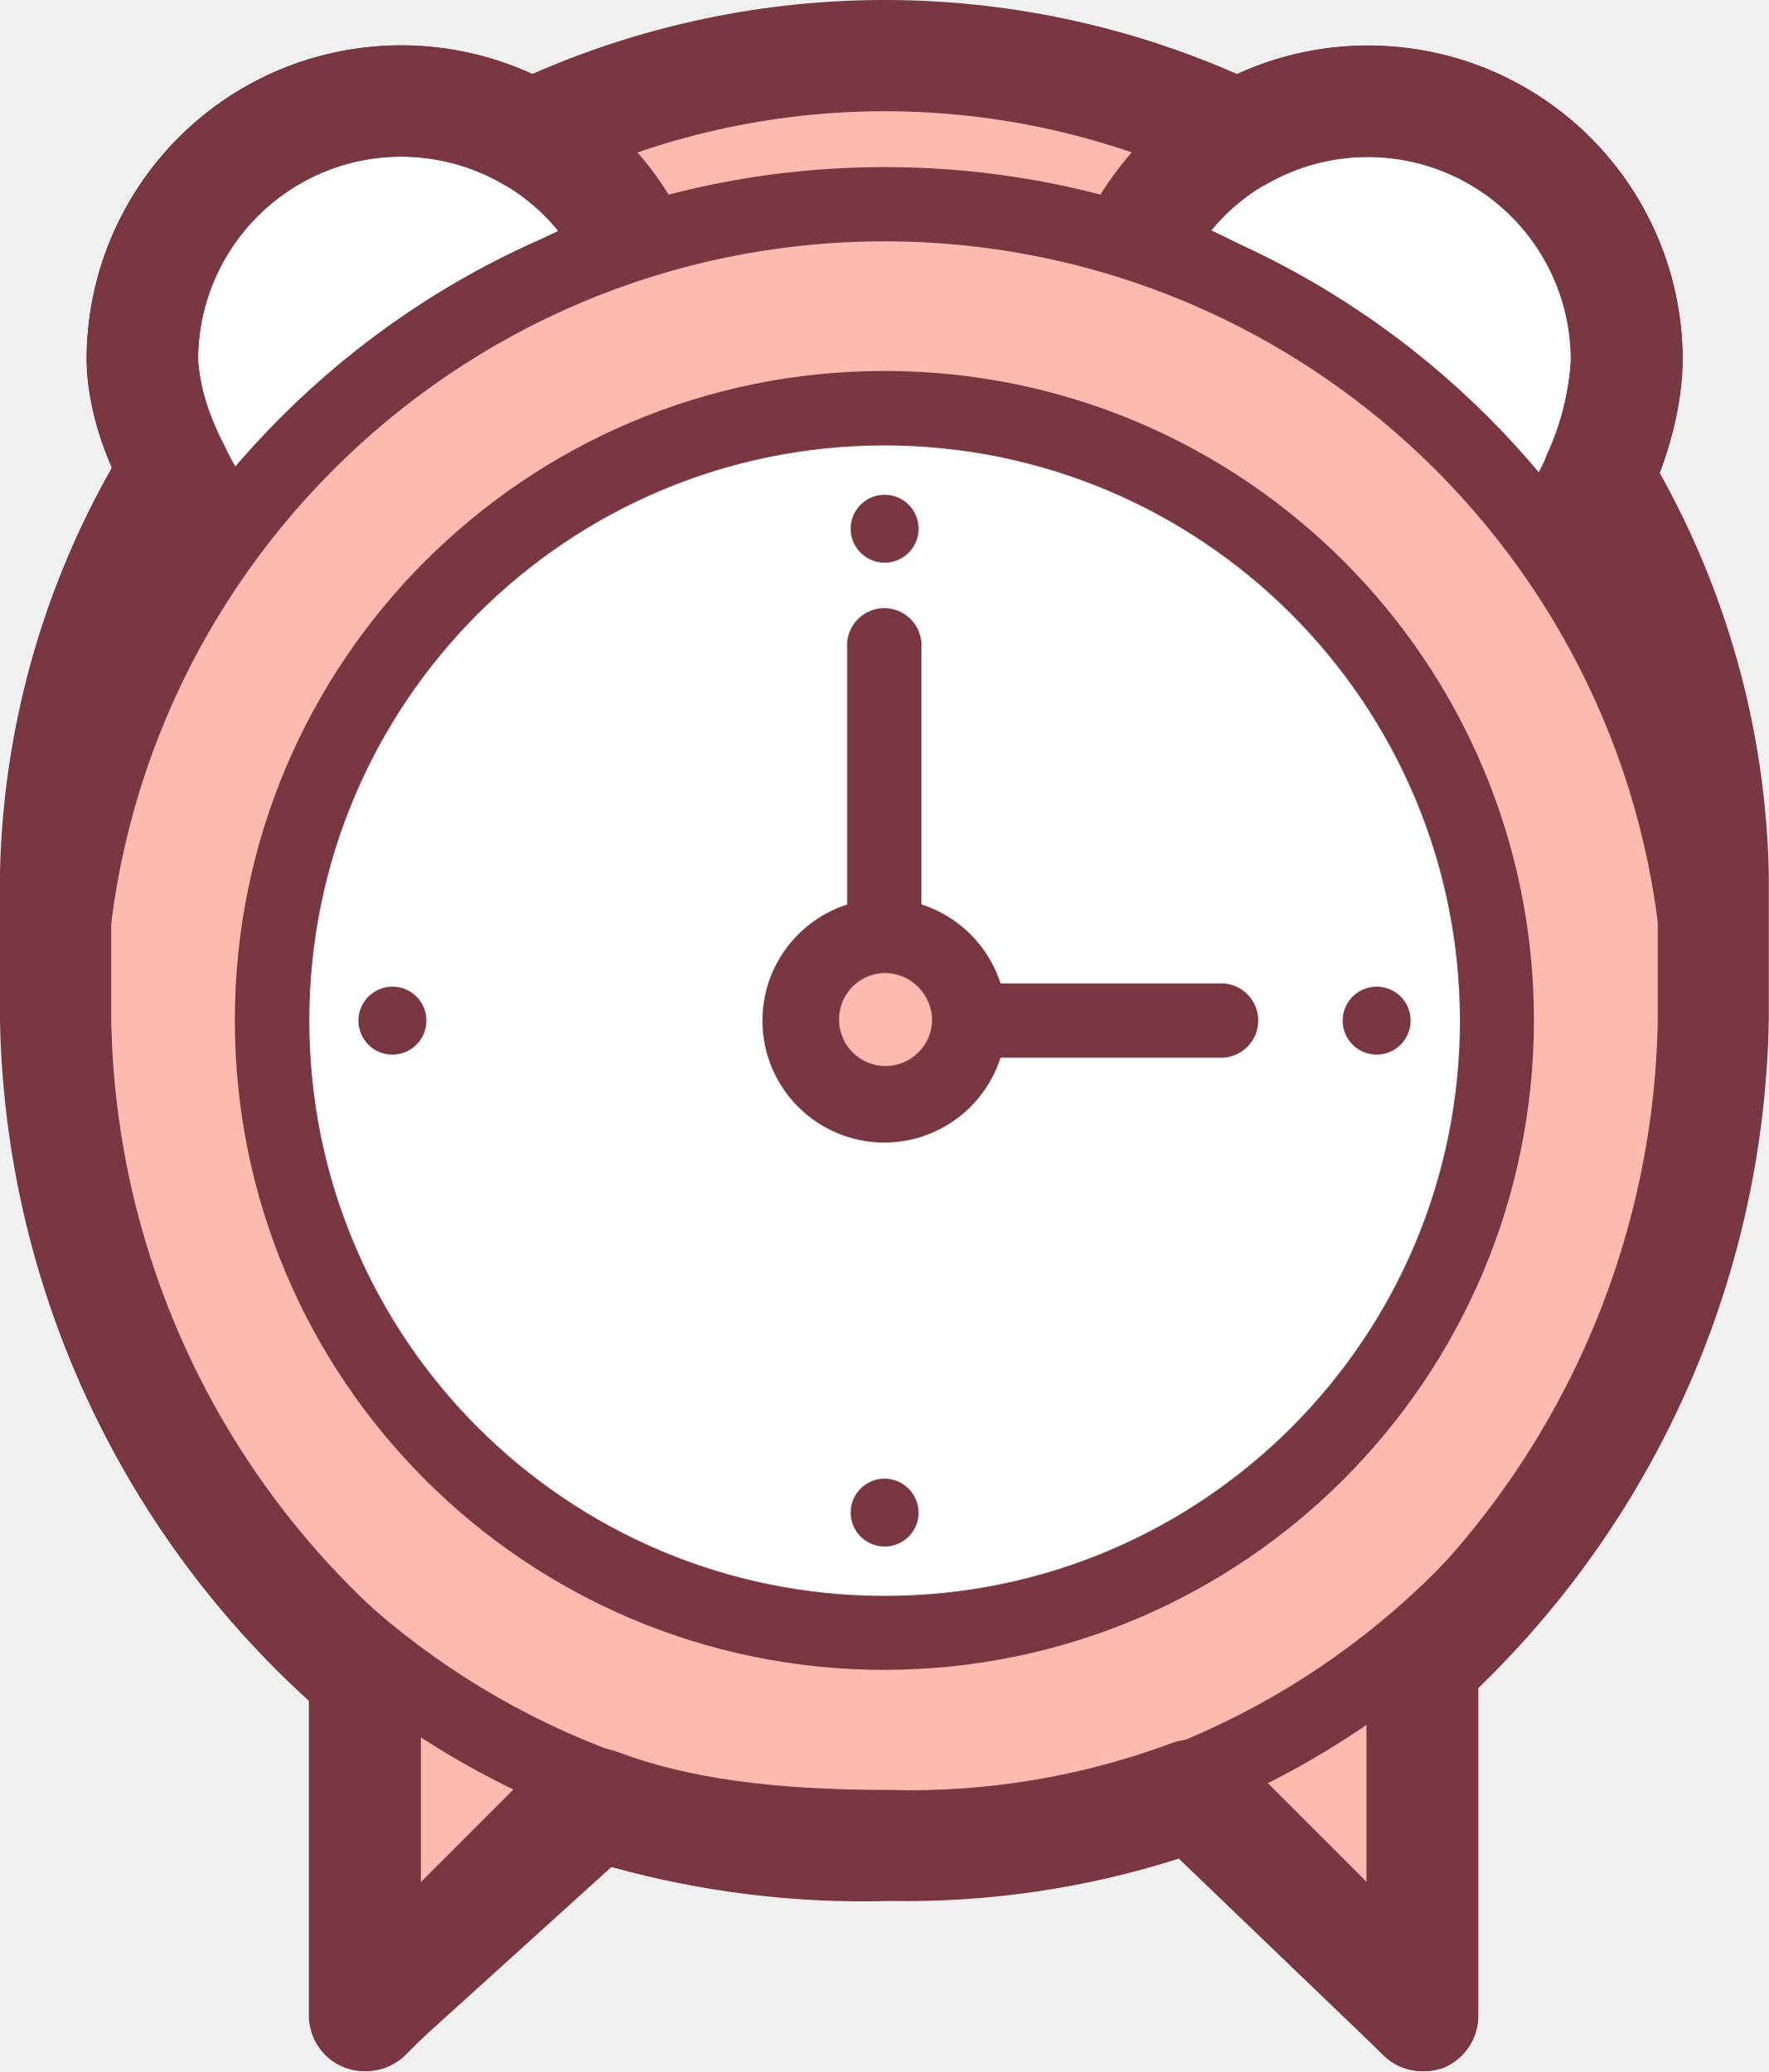
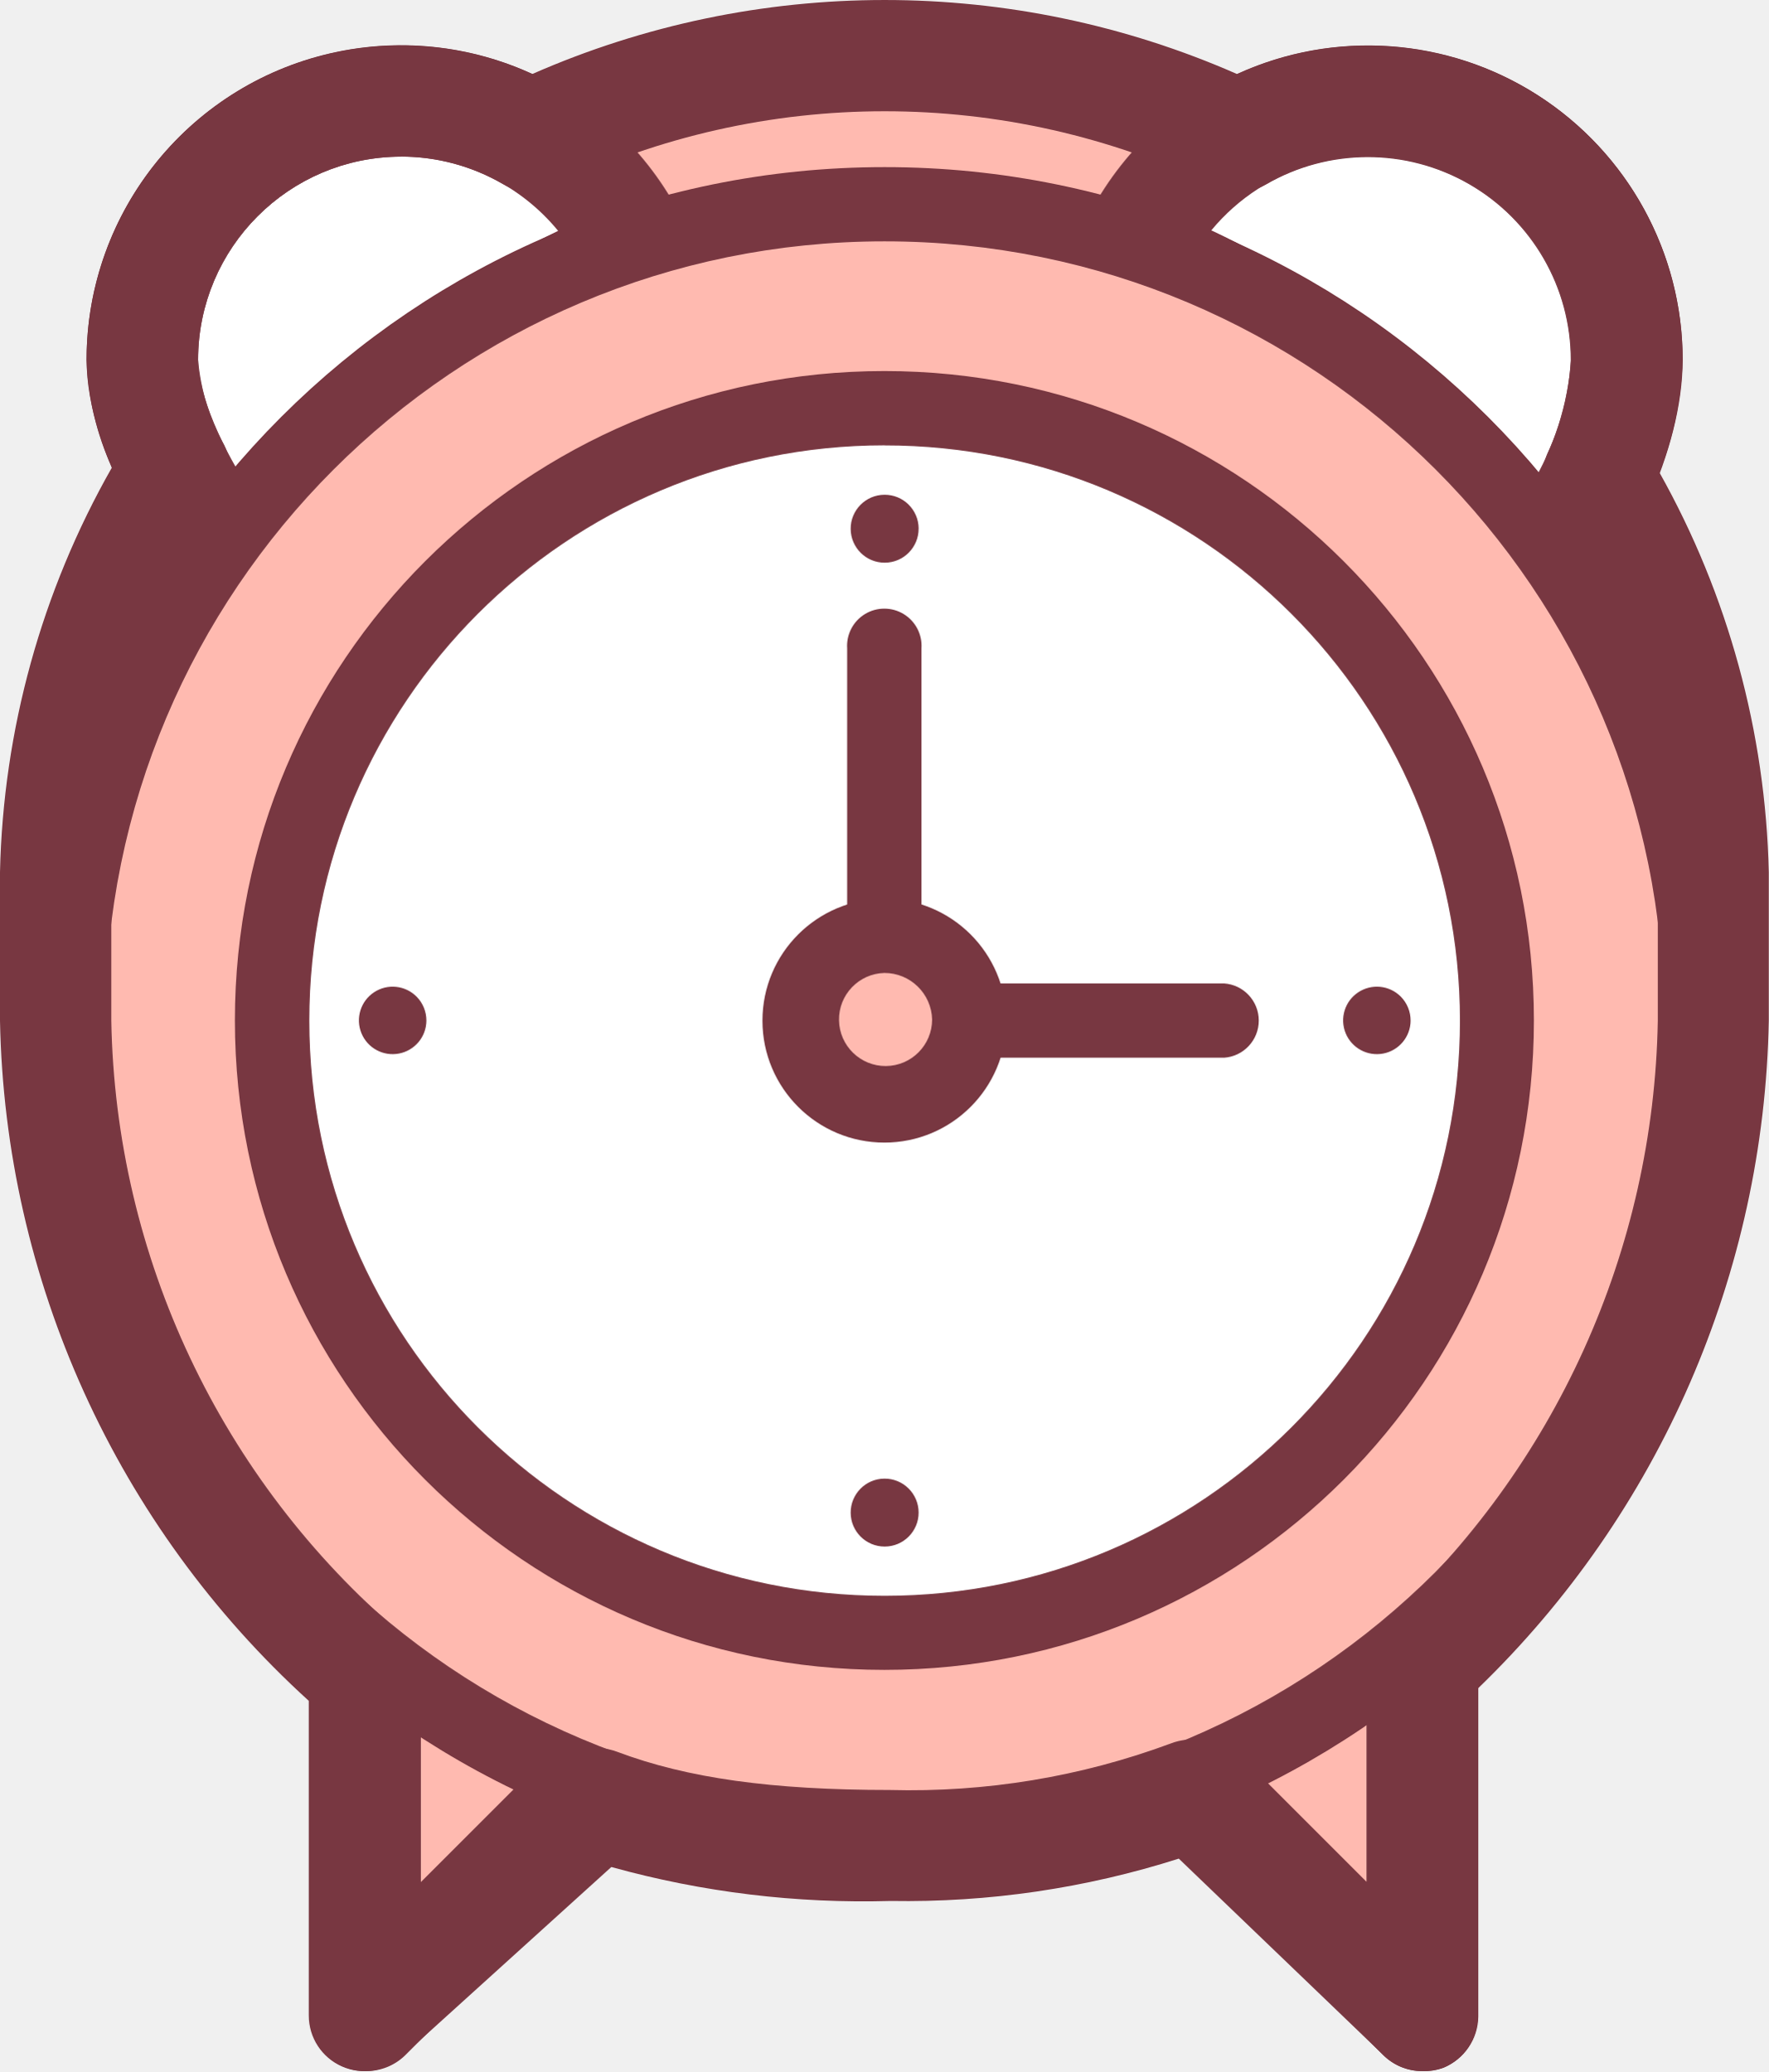
- <svg xmlns="http://www.w3.org/2000/svg" fill="none" version="1.1" width="128.537" height="150.53" viewBox="0 0 128.537 150.53">
-   <g style="mix-blend-mode:passthrough">
-     <g>
-       <path d="M4.956,63.389C4.956,96.156,31.519,122.719,64.286,122.719C97.053,122.719,123.616,96.156,123.616,63.389C123.616,30.622,97.053,4.059,64.286,4.059C31.519,4.059,4.956,30.622,4.956,63.389C4.956,63.389,4.956,63.389,4.956,63.389Z" fill="#FFBAB0" fill-opacity="1" />
-     </g>
-     <g>
-       <path d="M64.269,125.425C30.009,125.416,2.243,97.637,2.249,63.378C2.249,29.13,30.021,1.356,64.28,1.353C98.545,1.353,126.318,29.124,126.321,63.384C126.287,97.639,98.524,125.397,64.269,125.425C64.269,125.425,64.269,125.425,64.269,125.425ZM64.269,6.765C32.987,6.775,7.635,32.141,7.645,63.423C7.654,94.705,33.021,120.057,64.303,120.047C95.585,120.038,120.936,94.671,120.926,63.389C120.889,32.119,95.539,6.784,64.269,6.765C64.269,6.765,64.269,6.765,64.269,6.765Z" fill="#783741" fill-opacity="1" />
-     </g>
-     <g>
-       <path d="M46.443,18.756C42.938,10.532,34.128,5.911,25.369,7.704C16.611,9.497,10.325,17.207,10.334,26.147C10.334,31.34,14.866,38.832,18.266,42.231C26.299,32.794,34.418,22.765,46.443,18.756C46.443,18.756,46.443,18.756,46.443,18.756Z" fill="#FFFFFF" fill-opacity="1" />
-     </g>
-     <g>
-       <path d="M18.266,46.274C17.193,46.279,16.162,45.853,15.408,45.09C11.619,41.301,6.292,32.929,6.292,26.147C6.289,15.296,13.919,5.939,24.548,3.758C35.178,1.577,45.876,7.174,50.146,17.15C50.593,18.186,50.586,19.363,50.126,20.394C49.667,21.425,48.797,22.217,47.728,22.579C37.31,26.063,29.75,34.976,22.359,43.567C22.359,43.567,21.276,44.853,21.276,44.853C20.542,45.714,19.481,46.228,18.35,46.273C18.35,46.273,18.266,46.274,18.266,46.274C18.266,46.274,18.266,46.274,18.266,46.274ZM29.141,11.382C20.997,11.401,14.402,18.003,14.393,26.147C14.393,28.718,16.186,32.693,18.333,35.889C24.726,28.447,31.475,21.124,40.557,16.778C37.753,13.359,33.563,11.379,29.141,11.382C29.141,11.382,29.141,11.382,29.141,11.382Z" fill="#783741" fill-opacity="1" />
-     </g>
-     <g>
-       <path d="M82.129,18.756C85.646,10.554,94.443,5.953,103.187,7.744C111.93,9.534,118.211,17.223,118.221,26.147C117.792,31.98,115.408,37.498,111.455,41.809C103.439,32.371,94.154,22.765,82.129,18.756C82.129,18.756,82.129,18.756,82.129,18.756Z" fill="#FFFFFF" fill-opacity="1" />
-     </g>
-     <g>
-       <path d="M111.489,45.851C111.489,45.851,111.32,45.851,111.32,45.851C110.195,45.803,109.14,45.288,108.411,44.43C100.58,35.263,91.836,26.266,80.843,22.579C79.771,22.221,78.897,21.43,78.434,20.399C77.971,19.367,77.962,18.189,78.408,17.15C82.692,7.188,93.385,1.606,104.007,3.784C114.63,5.963,122.262,15.303,122.279,26.147C122.279,32.777,118.237,40.76,114.347,44.751C113.576,45.479,112.549,45.873,111.489,45.851C111.489,45.851,111.489,45.851,111.489,45.851ZM88.031,16.744C97.113,20.955,104.572,27.923,111.235,35.348C112.931,32.551,113.94,29.392,114.178,26.13C114.171,19.906,110.261,14.355,104.402,12.252C98.544,10.149,91.996,11.945,88.031,16.744C88.031,16.744,88.031,16.744,88.031,16.744Z" fill="#783741" fill-opacity="1" />
-     </g>
-     <g>
-       <path d="M48.963,124.14C48.963,124.14,26.553,146.55,26.553,146.55C26.553,146.55,26.519,110.593,26.519,110.593C26.519,110.593,48.963,124.14,48.963,124.14C48.963,124.14,48.963,124.14,48.963,124.14Z" fill="#FFBAB0" fill-opacity="1" />
-     </g>
-     <g>
-       <path d="M26.553,150.524C24.321,150.524,22.511,148.714,22.511,146.482C22.511,146.482,22.511,110.525,22.511,110.525C22.537,109.079,23.334,107.756,24.602,107.058C25.869,106.359,27.413,106.392,28.65,107.143C28.65,107.143,51.094,120.673,51.094,120.673C52.149,121.325,52.852,122.419,53.005,123.65C53.168,124.895,52.743,126.145,51.855,127.032C51.855,127.032,29.411,149.408,29.411,149.408C28.643,150.143,27.616,150.544,26.553,150.524C26.553,150.524,26.553,150.524,26.553,150.524ZM30.578,117.696C30.578,117.696,30.578,136.791,30.578,136.791C30.578,136.791,42.417,124.952,42.417,124.952C42.417,124.952,30.578,117.696,30.578,117.696C30.578,117.696,30.578,117.696,30.578,117.696Z" fill="#783741" fill-opacity="1" />
-     </g>
-     <g>
-       <path d="M80.962,124.14C80.962,124.14,103.354,146.55,103.354,146.55C103.354,146.55,103.388,110.593,103.388,110.593C103.388,110.593,80.962,124.14,80.962,124.14C80.962,124.14,80.962,124.14,80.962,124.14Z" fill="#FFBAB0" fill-opacity="1" />
-     </g>
-     <g>
-       <path d="M103.354,150.524C102.282,150.526,101.253,150.1,100.496,149.34C100.496,149.34,78.103,126.998,78.103,126.998C77.221,126.121,76.793,124.886,76.941,123.65C77.09,122.415,77.799,121.317,78.864,120.673C78.864,120.673,101.308,107.143,101.308,107.143C102.542,106.389,104.086,106.356,105.352,107.055C106.618,107.754,107.411,109.079,107.43,110.525C107.43,110.525,107.43,146.55,107.43,146.55C107.414,148.203,106.398,149.681,104.86,150.287C104.377,150.458,103.866,150.538,103.354,150.524C103.354,150.524,103.354,150.524,103.354,150.524ZM87.473,124.935C87.473,124.935,99.312,136.774,99.312,136.774C99.312,136.774,99.312,117.764,99.312,117.764C99.312,117.764,87.473,124.935,87.473,124.935C87.473,124.935,87.473,124.935,87.473,124.935Z" fill="#783741" fill-opacity="1" />
-     </g>
-     <g>
-       <path d="M4.956,74.18C4.956,106.947,31.519,133.51,64.286,133.51C97.053,133.51,123.616,106.947,123.616,74.18C123.616,41.413,97.053,14.85,64.286,14.85C31.519,14.85,4.956,41.413,4.956,74.18C4.956,74.18,4.956,74.18,4.956,74.18Z" fill="#FFBAB0" fill-opacity="1" />
-     </g>
-     <g>
-       <path d="M64.269,136.215C30.009,136.206,2.243,108.428,2.249,74.168C2.249,39.92,30.021,12.147,64.28,12.143C98.545,12.143,126.318,39.915,126.321,74.174C126.287,108.429,98.524,136.187,64.269,136.215C64.269,136.215,64.269,136.215,64.269,136.215ZM64.269,17.539C32.989,17.548,7.638,42.911,7.645,74.191C7.645,105.459,33,130.817,64.28,130.82C95.565,130.82,120.923,105.465,120.926,74.185C120.901,42.906,95.548,17.557,64.269,17.539C64.269,17.539,64.269,17.539,64.269,17.539Z" fill="#783741" fill-opacity="1" />
-     </g>
-     <g>
-       <path d="M103.354,150.524C102.312,150.525,101.31,150.119,100.564,149.391C100.564,149.391,85.663,135.083,85.663,135.083C78.898,137.241,71.826,138.281,64.725,138.161C57.875,138.36,51.033,137.527,44.43,135.692C44.43,135.692,29.209,149.476,29.209,149.476C28.024,150.555,26.315,150.833,24.85,150.185C23.385,149.536,22.441,148.084,22.443,146.482C22.443,146.482,22.443,123.616,22.443,123.616C8.479,110.927,0.36,93.044,0,74.18C0,74.18,0,63.389,0,63.389C0.23,53.062,3.025,42.955,8.135,33.978C7.011,31.515,6.384,28.853,6.292,26.147C6.299,18.365,10.263,11.12,16.814,6.919C23.366,2.718,31.604,2.138,38.68,5.378C54.997,-1.793,73.574,-1.793,89.891,5.378C96.967,2.138,105.205,2.718,111.757,6.919C118.308,11.12,122.273,18.365,122.28,26.147C122.195,28.953,121.622,31.723,120.588,34.333C125.575,43.223,128.304,53.2,128.537,63.389C128.537,63.389,128.537,74.18,128.537,74.18C128.201,92.522,120.597,109.98,107.396,122.719C107.396,122.719,107.396,146.55,107.396,146.55C107.386,148.17,106.417,149.631,104.927,150.27C104.425,150.46,103.89,150.546,103.354,150.524C103.354,150.524,103.354,150.524,103.354,150.524ZM29.141,11.382C20.997,11.401,14.402,18.003,14.393,26.147C14.579,28.322,15.225,30.431,16.287,32.337C16.881,33.539,16.843,34.957,16.186,36.126C10.807,45.665,8.084,54.747,8.084,63.389C8.084,63.389,8.084,74.18,8.084,74.18C8.392,91.344,16.046,107.553,29.107,118.694C30.014,119.462,30.544,120.584,30.561,121.772C30.561,121.772,30.561,137.366,30.561,137.366C30.561,137.366,40.709,128.115,40.709,128.115C41.828,127.085,43.432,126.778,44.853,127.32C49.926,129.231,56.066,130.093,64.657,130.093C71.621,130.283,78.557,129.135,85.088,126.711C86.563,126.134,88.238,126.464,89.384,127.557C89.384,127.557,99.329,136.994,99.329,136.994C99.329,136.994,99.329,120.927,99.329,120.927C99.33,119.763,99.829,118.655,100.699,117.882C113.026,106.659,120.179,90.848,120.47,74.18C120.47,74.18,120.47,63.389,120.47,63.389C120.47,54.933,117.832,45.901,112.622,36.549C112.012,35.439,111.949,34.108,112.453,32.946C113.451,30.822,114.025,28.525,114.145,26.181C114.151,20.902,111.335,16.023,106.761,13.387C102.187,10.751,96.553,10.76,91.989,13.412C90.832,14.063,89.43,14.107,88.234,13.53C73.094,6.268,55.477,6.268,40.337,13.53C39.129,14.118,37.706,14.061,36.549,13.378C34.298,12.072,31.743,11.384,29.141,11.382C29.141,11.382,29.141,11.382,29.141,11.382Z" fill="#783741" fill-opacity="1" />
-     </g>
-     <g>
-       <path d="M19.788,74.18C19.788,98.755,39.71,118.677,64.286,118.677C88.861,118.677,108.783,98.755,108.783,74.18C108.783,49.604,88.861,29.682,64.286,29.682C39.71,29.682,19.788,49.604,19.788,74.18C19.788,74.18,19.788,74.18,19.788,74.18Z" fill="#FFFFFF" fill-opacity="1" />
-     </g>
-     <g>
-       <path d="M64.269,121.366C38.197,121.366,17.062,100.229,17.065,74.157C17.065,48.091,38.202,26.956,64.274,26.959C90.341,26.959,111.475,48.096,111.472,74.168C111.441,100.224,90.325,121.338,64.269,121.366C64.269,121.366,64.269,121.366,64.269,121.366ZM64.269,32.371C41.181,32.381,22.471,51.103,22.477,74.191C22.483,97.279,41.203,115.991,64.291,115.988C87.374,115.988,106.091,97.273,106.094,74.185C106.069,51.098,87.356,32.39,64.269,32.371C64.269,32.371,64.269,32.371,64.269,32.371Z" fill="#783741" fill-opacity="1" />
-     </g>
-     <g>
-       <path d="M88.944,76.869C88.944,76.869,64.269,76.869,64.269,76.869C62.781,76.869,61.572,75.668,61.563,74.18C61.563,74.18,61.563,47.119,61.563,47.119C61.482,46.104,61.978,45.13,62.846,44.598C63.714,44.066,64.807,44.066,65.674,44.598C66.542,45.13,67.038,46.104,66.958,47.119C66.958,47.119,66.958,71.474,66.958,71.474C66.958,71.474,88.944,71.474,88.944,71.474C90.352,71.585,91.437,72.76,91.437,74.171C91.437,75.583,90.352,76.757,88.944,76.869C88.944,76.869,88.944,76.869,88.944,76.869Z" fill="#783741" fill-opacity="1" />
-     </g>
-     <g>
-       <path d="M58.112,74.18C58.112,77.589,60.876,80.353,64.286,80.353C67.695,80.353,70.459,77.589,70.459,74.18C70.459,70.77,67.695,68.006,64.286,68.006C60.876,68.006,58.112,70.77,58.112,74.18C58.112,74.18,58.112,74.18,58.112,74.18Z" fill="#FFBAB0" fill-opacity="1" />
-     </g>
-     <g>
-       <path d="M64.269,83.042C59.374,83.042,55.406,79.074,55.406,74.18C55.406,69.285,59.374,65.317,64.269,65.317C69.163,65.317,73.131,69.285,73.131,74.18C73.122,79.07,69.159,83.033,64.269,83.042C64.269,83.042,64.269,83.042,64.269,83.042ZM64.269,70.713C62.412,70.759,60.94,72.293,60.971,74.15C61.002,76.007,62.524,77.492,64.381,77.476C66.238,77.461,67.735,75.952,67.736,74.095C67.69,72.213,66.151,70.712,64.269,70.713C64.269,70.713,64.269,70.713,64.269,70.713Z" fill="#783741" fill-opacity="1" />
-     </g>
-     <g>
-       <path d="M66.755,38.409C66.764,39.773,65.666,40.886,64.303,40.895C62.939,40.904,61.826,39.807,61.817,38.443C61.807,37.079,62.905,35.966,64.269,35.957C65.632,35.947,66.746,37.045,66.755,38.409C66.755,38.409,66.755,38.409,66.755,38.409ZM102.509,74.18C102.509,75.543,101.403,76.649,100.039,76.649C98.676,76.649,97.57,75.543,97.57,74.18C97.57,72.816,98.676,71.71,100.039,71.71C100.696,71.706,101.326,71.965,101.79,72.429C102.254,72.893,102.513,73.523,102.509,74.18C102.509,74.18,102.509,74.18,102.509,74.18ZM66.755,109.933C66.755,111.295,65.653,112.399,64.291,112.403C62.93,112.406,61.823,111.306,61.816,109.945C61.81,108.583,62.907,107.473,64.269,107.464C65.635,107.464,66.746,108.567,66.755,109.933C66.755,109.933,66.755,109.933,66.755,109.933ZM30.984,74.18C30.984,75.18,30.381,76.081,29.456,76.463C28.531,76.844,27.468,76.629,26.763,75.92C26.058,75.21,25.851,74.145,26.239,73.223C26.626,72.301,27.532,71.704,28.532,71.71C29.185,71.71,29.812,71.971,30.272,72.435C30.732,72.898,30.989,73.526,30.984,74.18C30.984,74.18,30.984,74.18,30.984,74.18Z" fill="#783741" fill-opacity="1" />
-     </g>
+ <svg xmlns="http://www.w3.org/2000/svg" width="128.537" height="150.53" viewBox="0 0 128.537 150.53">
+   <g id="闹钟" transform="translate(-74.868 0)">
+     <path id="路径_36" data-name="路径 36" d="M167.9,86.932m-59.33,0A59.33,59.33,0,1,0,167.9,27.6,59.33,59.33,0,0,0,108.565,86.932Z" transform="translate(-28.741 -23.542)" fill="#ffbab0" />
+     <path id="路径_37" data-name="路径 37" d="M152.183,133.273a62.036,62.036,0,1,1,62.053-62.042A62.036,62.036,0,0,1,152.183,133.273Zm0-118.66a56.641,56.641,0,1,0,56.658,56.624,56.641,56.641,0,0,0-56.658-56.624Z" transform="translate(-13.046 -7.848)" fill="#783741" />
+     <path id="路径_38" data-name="路径 38" d="M181.245,61.212A18.807,18.807,0,0,0,145.136,68.6c0,5.192,4.533,12.685,7.932,16.084C161.1,75.25,169.22,65.22,181.245,61.212Z" transform="translate(-59.934 -42.456)" fill="#fff" />
+     <path id="路径_39" data-name="路径 39" d="M129.624,65.354a3.991,3.991,0,0,1-2.858-1.184c-3.788-3.788-9.116-12.16-9.116-18.942a22.849,22.849,0,0,1,43.855-9,4.042,4.042,0,0,1-2.419,5.429c-10.418,3.484-17.978,12.4-25.369,20.989l-1.082,1.285a4.059,4.059,0,0,1-2.926,1.421ZM140.5,30.463a14.782,14.782,0,0,0-14.748,14.765c0,2.571,1.793,6.545,3.941,9.742,6.393-7.442,13.141-14.765,22.223-19.111a14.748,14.748,0,0,0-11.416-5.4Z" transform="translate(-36.49 -19.081)" fill="#783741" />
+     <path id="路径_40" data-name="路径 40" d="M633.329,61.442a18.807,18.807,0,0,1,36.092,7.391,26,26,0,0,1-6.765,15.661c-8.017-9.437-17.3-19.044-29.327-23.052Z" transform="translate(-476.332 -42.685)" fill="#fff" />
+     <path id="路径_41" data-name="路径 41" d="M639.209,65.082h-.169a4.042,4.042,0,0,1-2.909-1.421C628.3,54.494,619.556,45.5,608.563,41.81a4.042,4.042,0,0,1-2.436-5.429,22.866,22.866,0,0,1,43.872,9c0,6.63-4.042,14.613-7.932,18.6a4.042,4.042,0,0,1-2.858,1.1ZM615.751,35.975c9.082,4.211,16.541,11.179,23.2,18.6a20.682,20.682,0,0,0,2.943-9.217,14.765,14.765,0,0,0-26.147-9.387Z" transform="translate(-452.851 -19.231)" fill="#783741" />
+     <path id="路径_42" data-name="路径 42" d="M277.638,765.562l-22.41,22.409-.034-35.956,22.443,13.547Z" transform="translate(-153.807 -641.422)" fill="#ffbab0" />
+     <path id="路径_43" data-name="路径 43" d="M231.981,768.531a4.042,4.042,0,0,1-4.042-4.042V728.532a4.042,4.042,0,0,1,6.139-3.383l22.443,13.53a4.093,4.093,0,0,1,1.911,2.977,4.042,4.042,0,0,1-1.15,3.383l-22.443,22.376a4.026,4.026,0,0,1-2.858,1.116Zm4.025-32.828V754.8l11.839-11.839Z" transform="translate(-130.56 -618.007)" fill="#783741" />
+     <path id="路径_44" data-name="路径 44" d="M625.394,765.562l22.393,22.409.034-35.956-22.426,13.547Z" transform="translate(-469.564 -641.422)" fill="#ffbab0" />
+     <path id="路径_45" data-name="路径 45" d="M624.3,768.515a4.025,4.025,0,0,1-2.858-1.184L599.05,744.989a4.042,4.042,0,0,1,.761-6.325l22.443-13.53a4.025,4.025,0,0,1,6.122,3.383V764.54a4.059,4.059,0,0,1-2.571,3.738,4.18,4.18,0,0,1-1.505.237ZM608.42,742.926l11.839,11.839v-19.01Z" transform="translate(-446.079 -617.991)" fill="#783741" />
+     <path id="路径_46" data-name="路径 46" d="M167.9,160.3m-59.33,0a59.33,59.33,0,1,0,59.33-59.33,59.33,59.33,0,0,0-59.33,59.33Z" transform="translate(-28.741 -86.125)" fill="#ffbab0" />
+     <path id="路径_47" data-name="路径 47" d="M152.183,206.646A62.036,62.036,0,1,1,214.236,144.6,62.036,62.036,0,0,1,152.183,206.646Zm0-118.677a56.641,56.641,0,1,0,56.658,56.647,56.641,56.641,0,0,0-56.658-56.647Z" transform="translate(-13.046 -70.43)" fill="#783741" />
+     <path id="路径_48" data-name="路径 48" d="M178.222,150.524a3.991,3.991,0,0,1-2.791-1.133l-14.9-14.308a65.249,65.249,0,0,1-20.938,3.078,68.378,68.378,0,0,1-20.3-2.469l-15.222,13.784a4.042,4.042,0,0,1-6.765-2.994V123.616A68.565,68.565,0,0,1,74.868,74.18V63.389A62.256,62.256,0,0,1,83,33.978a20.549,20.549,0,0,1-1.844-7.831A22.866,22.866,0,0,1,113.548,5.379a63.643,63.643,0,0,1,51.212,0,22.866,22.866,0,0,1,32.388,20.769,24.22,24.22,0,0,1-1.691,8.186,62.307,62.307,0,0,1,7.949,29.056V74.18a69.224,69.224,0,0,1-21.141,48.54v23.83a4.076,4.076,0,0,1-2.469,3.721,3.991,3.991,0,0,1-1.573.254ZM104.009,11.383A14.782,14.782,0,0,0,89.261,26.148a15.424,15.424,0,0,0,1.894,6.19,4.059,4.059,0,0,1-.1,3.788c-5.378,9.539-8.1,18.621-8.1,27.263V74.18a59.922,59.922,0,0,0,21.023,44.515,4.11,4.11,0,0,1,1.454,3.078v15.594l10.148-9.251a4.008,4.008,0,0,1,4.144-.795c5.074,1.911,11.213,2.774,19.8,2.774a54.459,54.459,0,0,0,20.431-3.383,4.076,4.076,0,0,1,4.3.846l9.945,9.437V120.927a4.076,4.076,0,0,1,1.37-3.044,60.531,60.531,0,0,0,19.771-43.7V63.389c0-8.456-2.638-17.488-7.848-26.841a4.093,4.093,0,0,1-.169-3.6,18.08,18.08,0,0,0,1.691-6.765,14.748,14.748,0,0,0-22.156-12.769,4.059,4.059,0,0,1-3.755.118,55.373,55.373,0,0,0-47.9,0,4.008,4.008,0,0,1-3.788-.152,14.782,14.782,0,0,0-7.408-2Z" fill="#783741" />
+     <path id="路径_49" data-name="路径 49" d="M253.921,246.331m-44.5,0a44.5,44.5,0,1,0,44.5-44.5,44.5,44.5,0,0,0-44.5,44.5Z" transform="translate(-114.767 -172.151)" fill="#fff" />
+     <path id="路径_50" data-name="路径 50" d="M238.112,277.725a47.2,47.2,0,1,1,47.2-47.2,47.2,47.2,0,0,1-47.2,47.2Zm0-89a41.808,41.808,0,1,0,41.825,41.814A41.808,41.808,0,0,0,238.112,188.73Z" transform="translate(-98.975 -156.359)" fill="#783741" />
+     <path id="路径_51" data-name="路径 51" d="M520.817,333.218H496.141a2.706,2.706,0,0,1-2.706-2.689v-27.06a2.706,2.706,0,1,1,5.4,0v24.354h21.987a2.706,2.706,0,0,1,0,5.4Z" transform="translate(-357.004 -256.349)" fill="#783741" />
+     <path id="路径_52" data-name="路径 52" d="M476.2,468.607m-6.173,0a6.173,6.173,0,1,0,6.173-6.173A6.173,6.173,0,0,0,470.023,468.607Z" transform="translate(-337.043 -394.427)" fill="#ffbab0" />
+     <path id="路径_53" data-name="路径 53" d="M460.485,461.872a8.862,8.862,0,1,1,8.862-8.862A8.862,8.862,0,0,1,460.485,461.872Zm0-12.329a3.383,3.383,0,1,0,3.467,3.383A3.467,3.467,0,0,0,460.485,449.543Z" transform="translate(-321.348 -378.83)" fill="#783741" />
+     <path id="路径_54" data-name="路径 54" d="M292.684,246.952A2.469,2.469,0,1,1,290.2,244.5a2.469,2.469,0,0,1,2.486,2.452Zm35.754,35.771a2.452,2.452,0,1,1-.718-1.751A2.469,2.469,0,0,1,328.437,282.723Zm-35.754,35.754a2.469,2.469,0,1,1-2.486-2.469,2.469,2.469,0,0,1,2.486,2.469Zm-35.771-35.754a2.452,2.452,0,1,1-.712-1.745A2.469,2.469,0,0,1,256.913,282.723Z" transform="translate(-151.06 -208.543)" fill="#783741" />
  </g>
</svg>
